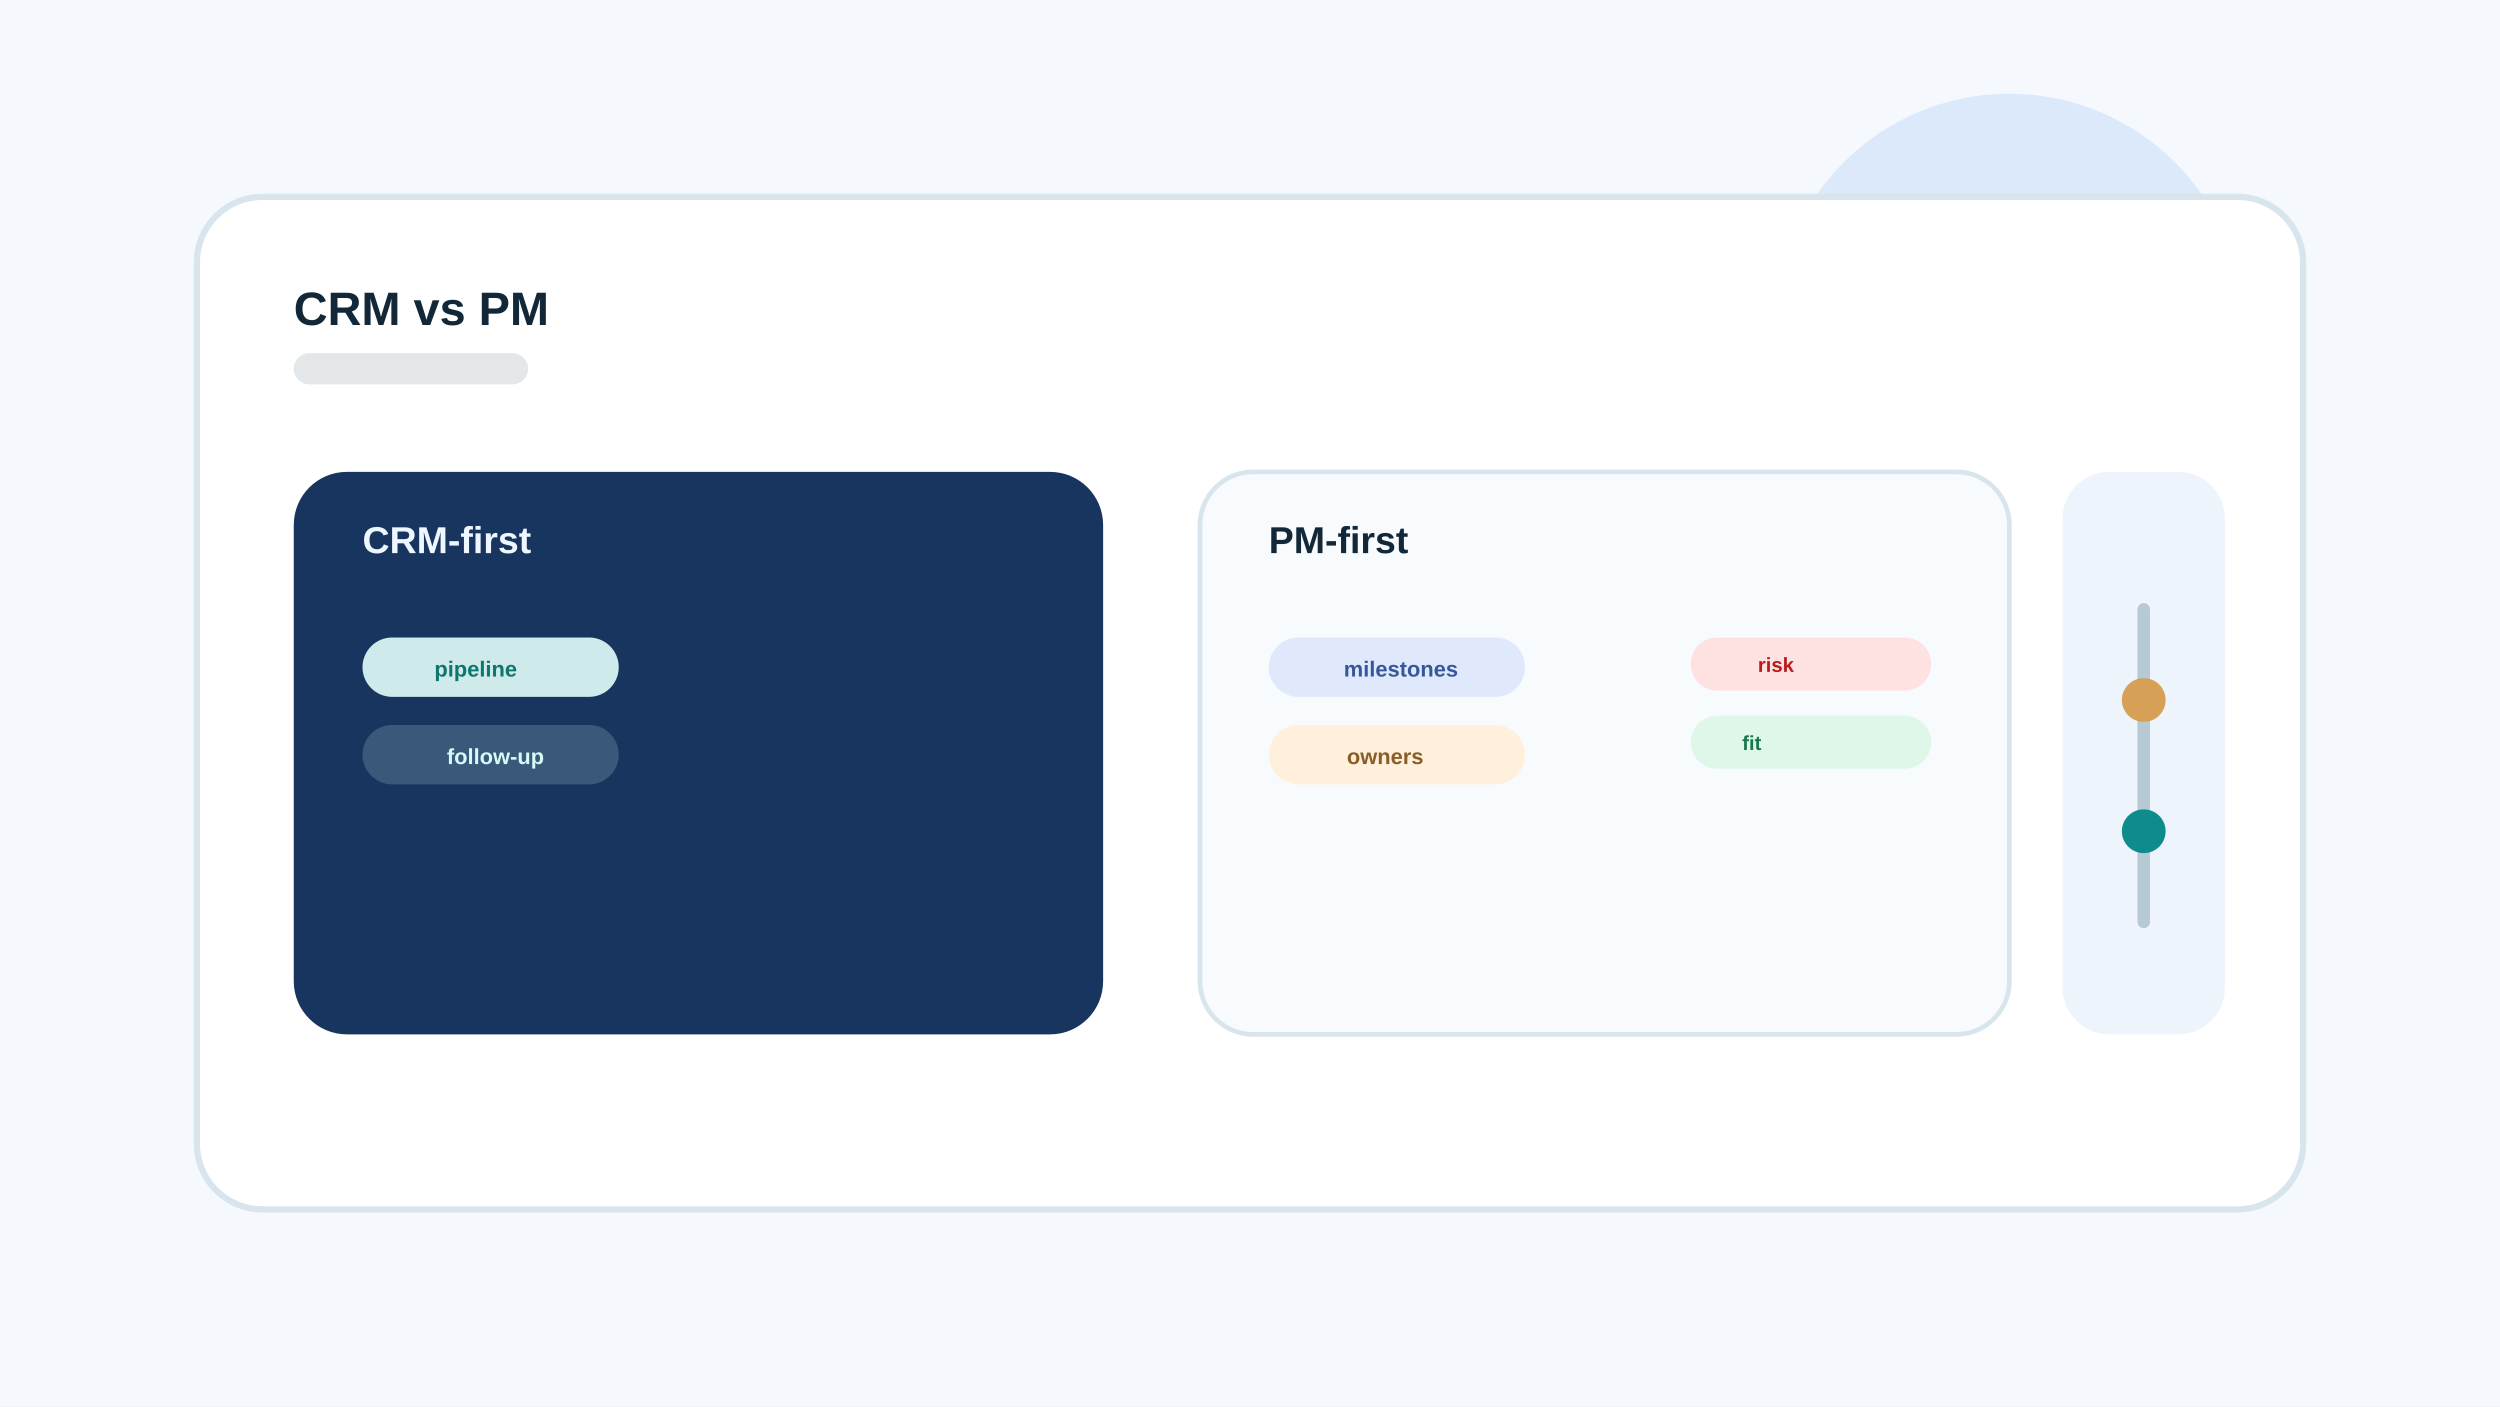
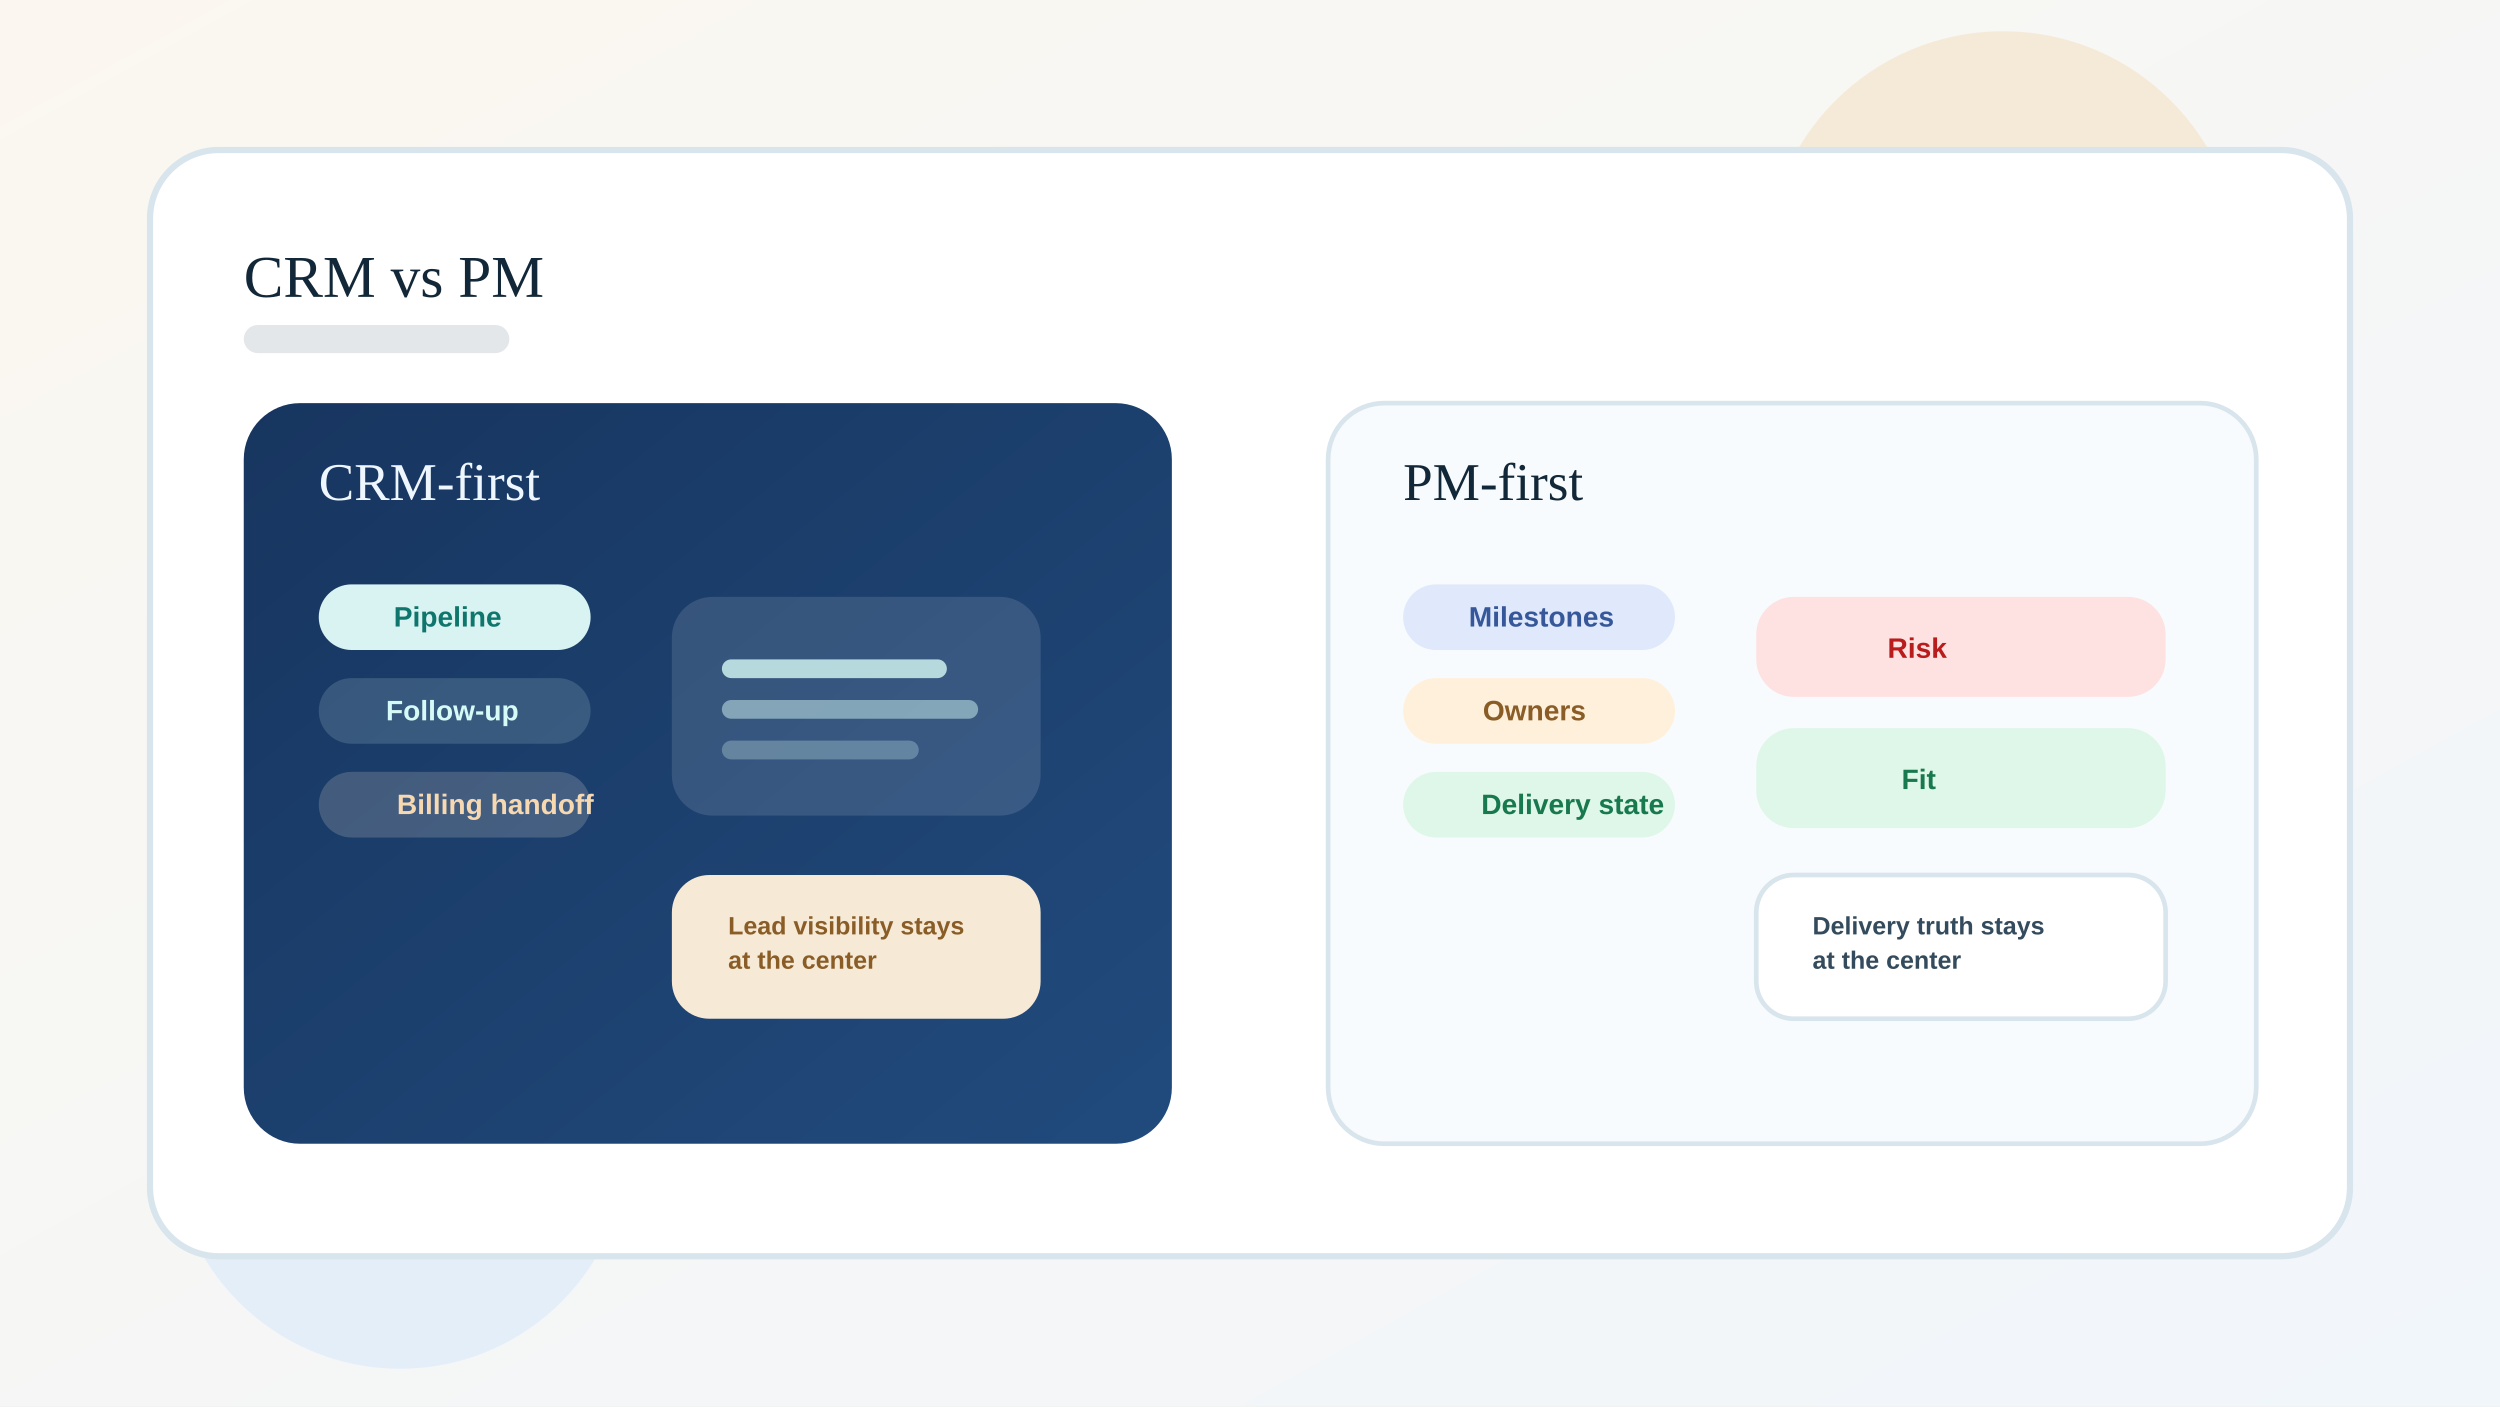
<svg xmlns="http://www.w3.org/2000/svg" viewBox="0 0 1600 900" role="img" aria-labelledby="title desc">
-   <rect width="1600" height="900" fill="#f5f9fd" />
-   <circle cx="1286" cy="210" r="150" fill="#dce9fb" />
-   <rect x="126" y="126" width="1348" height="648" rx="42" fill="#fff" stroke="#d8e5ec" stroke-width="4" />
-   <text x="188" y="208" font-family="Segoe UI, Arial, sans-serif" font-size="30" font-weight="700" fill="#122838">CRM vs PM</text>
-   <rect x="188" y="226" width="150" height="20" rx="10" fill="#173042" opacity=".12" />
-   <rect x="188" y="302" width="518" height="360" rx="34" fill="#17355f" />
-   <rect x="768" y="302" width="518" height="360" rx="34" fill="#f8fbfd" stroke="#d8e5ec" stroke-width="3" />
-   <rect x="1320" y="302" width="104" height="360" rx="30" fill="#eef4fb" />
-   <text x="232" y="354" font-family="Segoe UI, Arial, sans-serif" font-size="24" font-weight="700" fill="#eef6ff">CRM-first</text>
-   <text x="812" y="354" font-family="Segoe UI, Arial, sans-serif" font-size="24" font-weight="700" fill="#122838">PM-first</text>
-   <rect x="232" y="408" width="164" height="38" rx="19" fill="#d8f3f1" opacity=".95" />
-   <rect x="232" y="464" width="164" height="38" rx="19" fill="#d6faf5" opacity=".18" />
-   <text x="278" y="433" font-family="Segoe UI, Arial, sans-serif" font-size="14" font-weight="700" fill="#0f766e">pipeline</text>
-   <text x="286" y="489" font-family="Segoe UI, Arial, sans-serif" font-size="14" font-weight="700" fill="#d6faf5">follow-up</text>
-   <rect x="812" y="408" width="164" height="38" rx="19" fill="#dfe9fb" />
-   <rect x="812" y="464" width="164" height="38" rx="19" fill="#fff0db" />
-   <text x="860" y="433" font-family="Segoe UI, Arial, sans-serif" font-size="14" font-weight="700" fill="#36589a">milestones</text>
-   <text x="862" y="489" font-family="Segoe UI, Arial, sans-serif" font-size="14" font-weight="700" fill="#8a5d27">owners</text>
-   <rect x="1082" y="408" width="154" height="34" rx="17" fill="#fee2e2" />
-   <rect x="1082" y="458" width="154" height="34" rx="17" fill="#dff7e8" />
-   <text x="1125" y="430" font-family="Segoe UI, Arial, sans-serif" font-size="13" font-weight="700" fill="#b91c1c">risk</text>
-   <text x="1115" y="480" font-family="Segoe UI, Arial, sans-serif" font-size="13" font-weight="700" fill="#18794e">fit</text>
-   <path d="M1372 390v200" stroke="#b8c9d6" stroke-width="8" stroke-linecap="round" />
-   <circle cx="1372" cy="448" r="14" fill="#d6a156" />
-   <circle cx="1372" cy="532" r="14" fill="#0f8b8d" />
+   <defs>
+     <linearGradient id="compare-bg" x1="0%" y1="0%" x2="100%" y2="100%">
+       <stop offset="0%" stop-color="#fbf7f0" />
+       <stop offset="100%" stop-color="#f1f6fb" />
+     </linearGradient>
+     <linearGradient id="crm-panel" x1="0%" y1="0%" x2="100%" y2="100%">
+       <stop offset="0%" stop-color="#17355f" />
+       <stop offset="100%" stop-color="#214b7d" />
+     </linearGradient>
+   </defs>
+   <rect width="1600" height="900" fill="url(#compare-bg)" />
+   <circle cx="1282" cy="172" r="152" fill="#f5ead8" />
+   <circle cx="256" cy="730" r="146" fill="#e4eef9" />
+   <rect x="96" y="96" width="1408" height="708" rx="44" fill="#ffffff" stroke="#d8e5ec" stroke-width="4" />
+   <text x="156" y="190" font-family="Georgia, 'Times New Roman', serif" font-size="38" fill="#122838">CRM vs PM</text>
+   <rect x="156" y="208" width="170" height="18" rx="9" fill="#173042" opacity=".12" />
+   <rect x="156" y="258" width="594" height="474" rx="36" fill="url(#crm-panel)" />
+   <rect x="850" y="258" width="594" height="474" rx="36" fill="#f8fbfd" stroke="#d8e5ec" stroke-width="3" />
+   <text x="204" y="320" font-family="Georgia, 'Times New Roman', serif" font-size="34" fill="#eef6ff">CRM-first</text>
+   <text x="898" y="320" font-family="Georgia, 'Times New Roman', serif" font-size="34" fill="#122838">PM-first</text>
+   <rect x="204" y="374" width="174" height="42" rx="21" fill="#d8f3f1" />
+   <rect x="204" y="434" width="174" height="42" rx="21" fill="#d6faf5" opacity=".16" />
+   <rect x="204" y="494" width="174" height="42" rx="21" fill="#fff0db" opacity=".18" />
+   <text x="252" y="401" font-family="Arial, sans-serif" font-size="18" font-weight="700" fill="#0f766e">Pipeline</text>
+   <text x="247" y="461" font-family="Arial, sans-serif" font-size="18" font-weight="700" fill="#d6faf5">Follow-up</text>
+   <text x="254" y="521" font-family="Arial, sans-serif" font-size="18" font-weight="700" fill="#f6d8b1">Billing handoff</text>
+   <rect x="430" y="382" width="236" height="140" rx="26" fill="#ffffff" opacity=".12" />
+   <rect x="462" y="422" width="144" height="12" rx="6" fill="#d6faf5" opacity=".8" />
+   <rect x="462" y="448" width="164" height="12" rx="6" fill="#d6faf5" opacity=".48" />
+   <rect x="462" y="474" width="126" height="12" rx="6" fill="#d6faf5" opacity=".28" />
+   <rect x="430" y="560" width="236" height="92" rx="24" fill="#fff0db" opacity=".96" />
+   <text x="466" y="598" font-family="Arial, sans-serif" font-size="16" font-weight="700" fill="#8a5d27">
+     <tspan x="466" dy="0">Lead visibility stays</tspan>
+     <tspan x="466" dy="22">at the center</tspan>
+   </text>
+   <rect x="898" y="374" width="174" height="42" rx="21" fill="#dfe9fb" />
+   <rect x="898" y="434" width="174" height="42" rx="21" fill="#fff0db" />
+   <rect x="898" y="494" width="174" height="42" rx="21" fill="#dff7e8" />
+   <text x="940" y="401" font-family="Arial, sans-serif" font-size="18" font-weight="700" fill="#36589a">Milestones</text>
+   <text x="949" y="461" font-family="Arial, sans-serif" font-size="18" font-weight="700" fill="#8a5d27">Owners</text>
+   <text x="948" y="521" font-family="Arial, sans-serif" font-size="18" font-weight="700" fill="#18794e">Delivery state</text>
+   <rect x="1124" y="382" width="262" height="64" rx="24" fill="#fee2e2" />
+   <rect x="1124" y="466" width="262" height="64" rx="24" fill="#dff7e8" />
+   <text x="1208" y="421" font-family="Arial, sans-serif" font-size="18" font-weight="700" fill="#b91c1c">Risk</text>
+   <text x="1217" y="505" font-family="Arial, sans-serif" font-size="18" font-weight="700" fill="#18794e">Fit</text>
+   <rect x="1124" y="560" width="262" height="92" rx="24" fill="#ffffff" stroke="#d8e5ec" stroke-width="3" />
+   <text x="1160" y="598" font-family="Arial, sans-serif" font-size="16" font-weight="700" fill="#334b5c">
+     <tspan x="1160" dy="0">Delivery truth stays</tspan>
+     <tspan x="1160" dy="22">at the center</tspan>
+   </text>
</svg>
